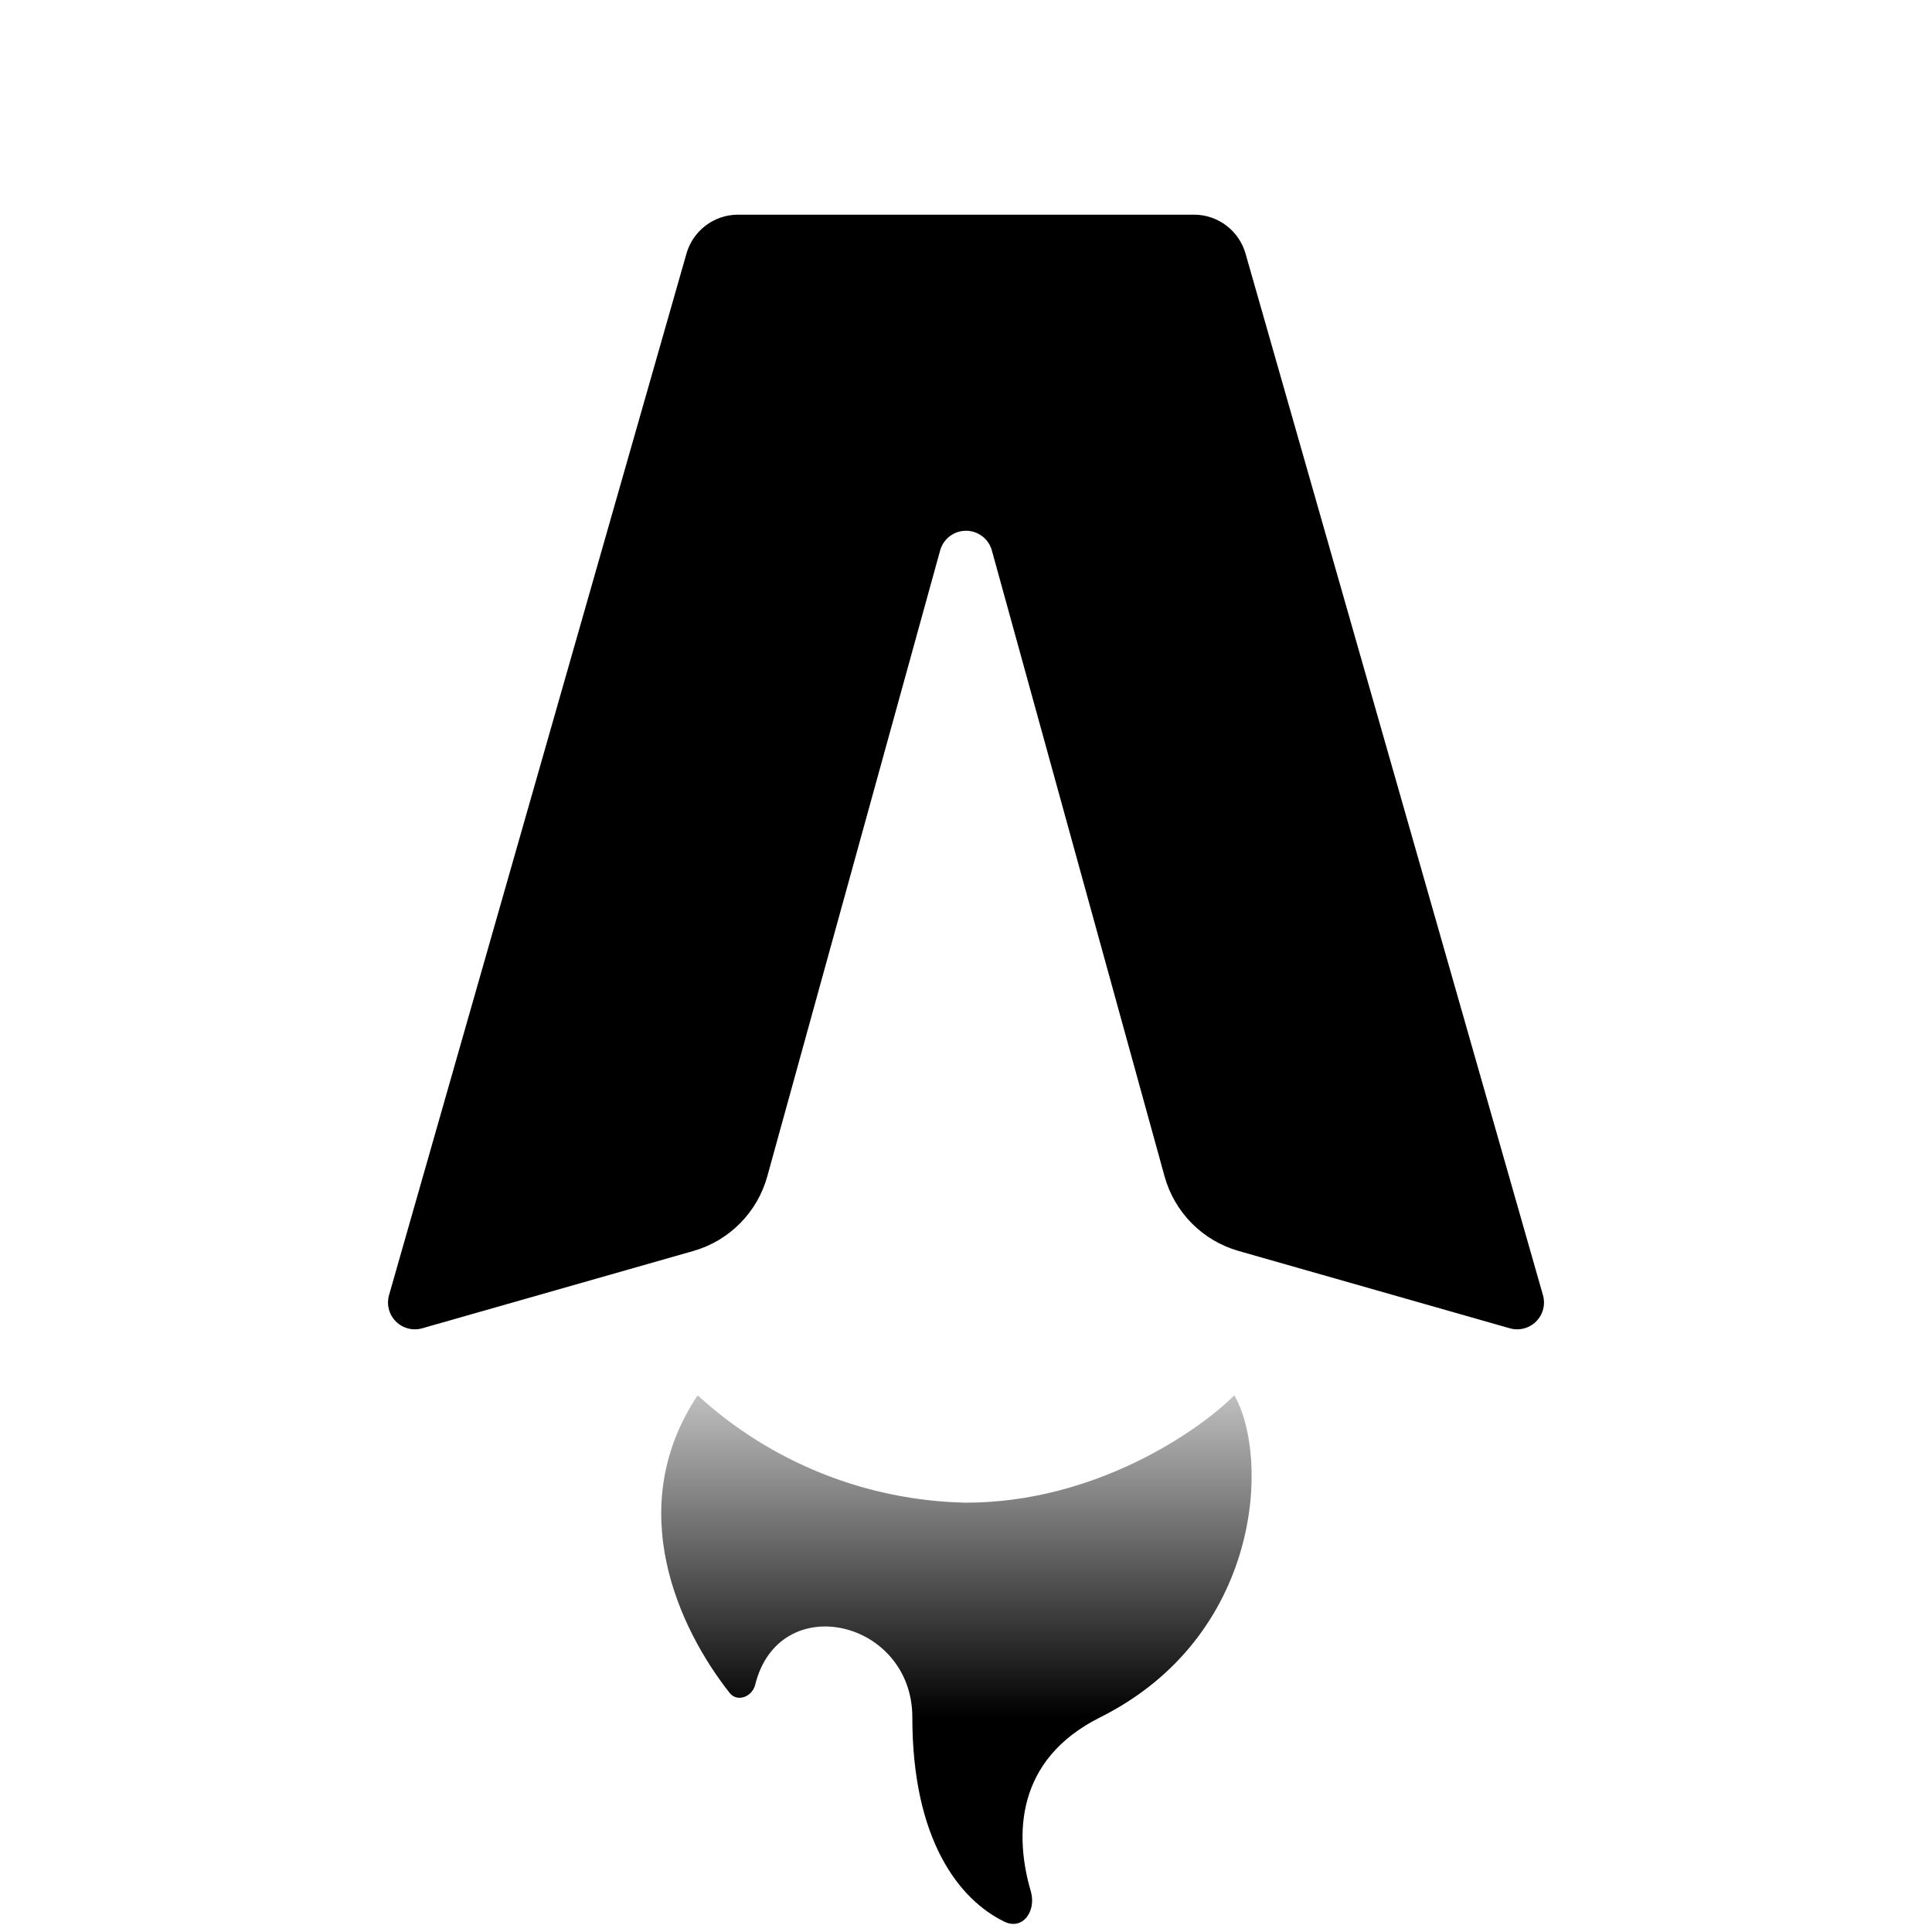
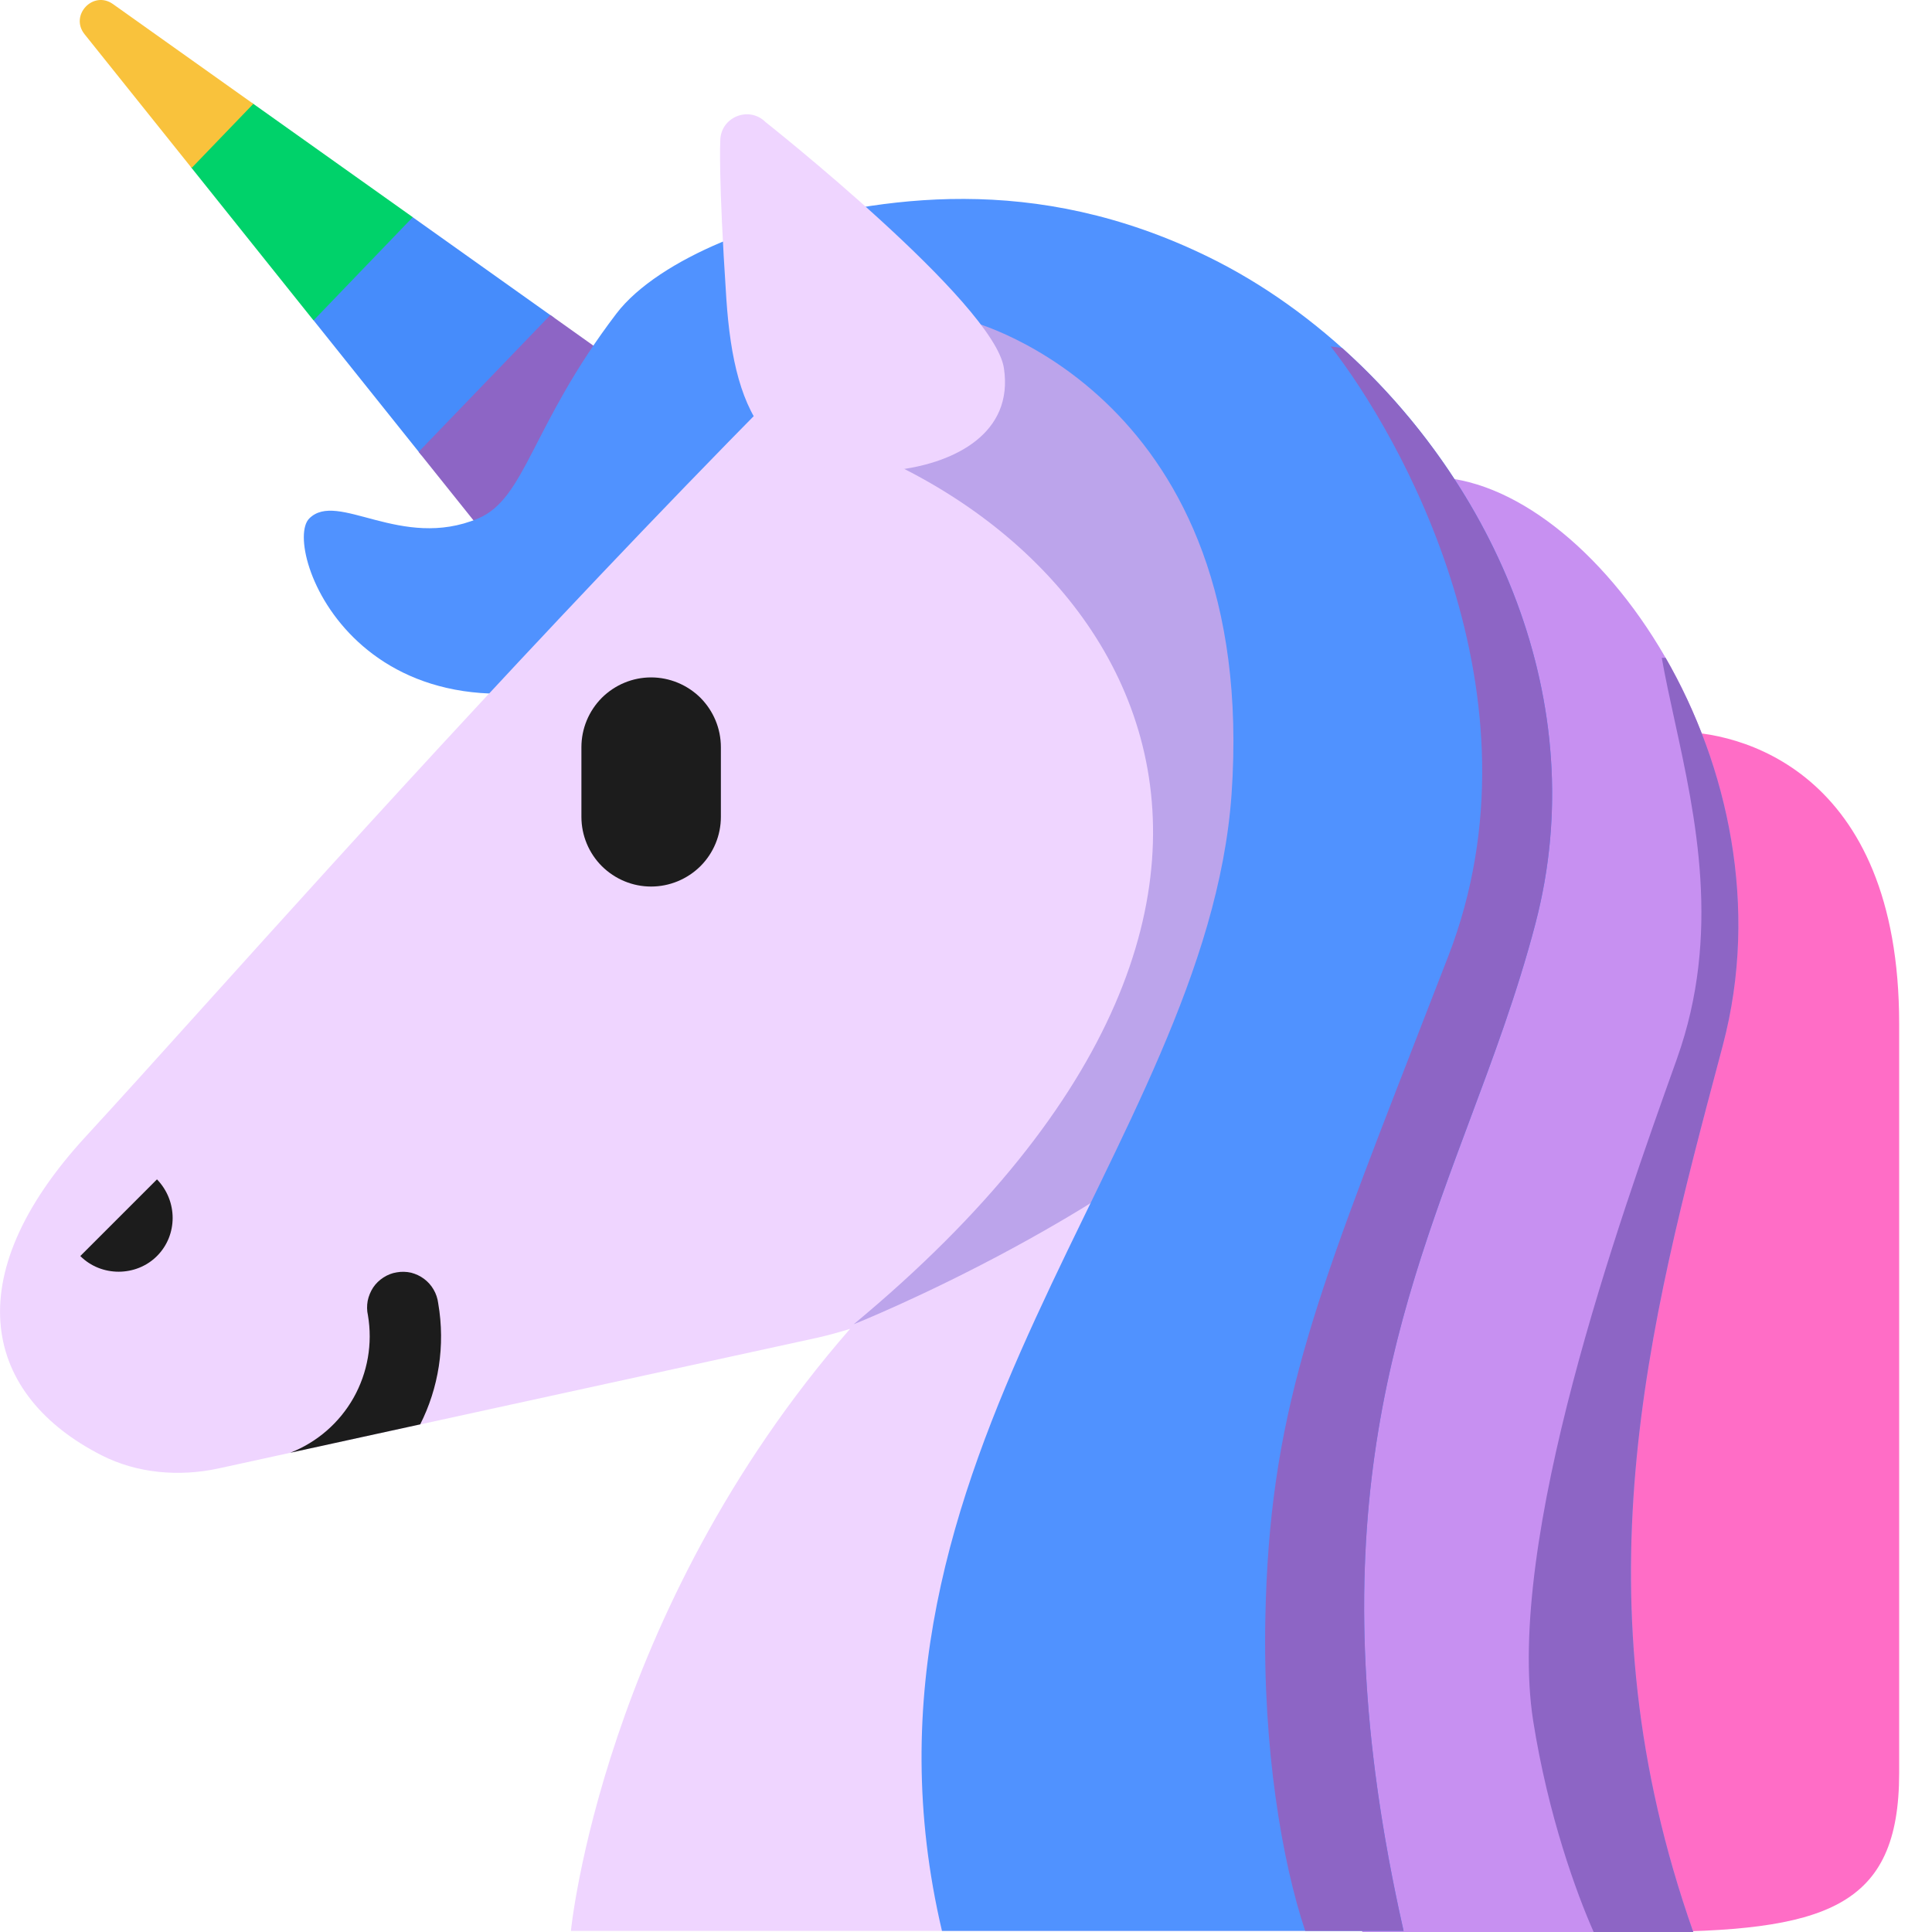
- <svg xmlns="http://www.w3.org/2000/svg" fill="none" viewBox="0 0 36 36">
-   <path fill="#000" d="M22.25 4h-8.5a1 1 0 0 0-.96.73l-5.54 19.4a.5.5 0 0 0 .62.62l5.05-1.44a2 2 0 0 0 1.38-1.4l3.22-11.66a.5.5 0 0 1 .96 0l3.22 11.67a2 2 0 0 0 1.38 1.39l5.05 1.44a.5.5 0 0 0 .62-.62l-5.54-19.4a1 1 0 0 0-.96-.73Z" />
-   <path fill="url(#gradient)" d="M18 28a7.63 7.63 0 0 1-5-2c-1.4 2.1-.35 4.35.6 5.55.14.17.41.07.47-.15.44-1.8 2.93-1.22 2.93.6 0 2.28.87 3.4 1.72 3.81.34.16.59-.2.49-.56-.31-1.05-.29-2.46 1.29-3.25 3-1.5 3.17-4.83 2.5-6-.67.67-2.6 2-5 2Z" />
-   <defs>
-     <linearGradient id="gradient" x1="16" x2="16" y1="32" y2="24" gradientUnits="userSpaceOnUse">
-       <stop stop-color="#000" />
-       <stop offset="1" stop-color="#000" stop-opacity="0" />
-     </linearGradient>
-   </defs>
-   <style>
-     @media (prefers-color-scheme:dark){:root{filter:invert(100%)}}
-   </style>
+ <svg xmlns="http://www.w3.org/2000/svg" width="16" height="16" viewBox="0 0 16 16" fill="none">
+   <path d="M1.582 1.385L1.631 0.914L2.091 0.855L3.419 1.799L3.295 2.434L2.596 2.653L1.582 1.385Z" fill="#00D26A" />
+   <path d="M3.491 3.771L2.597 2.653L3.418 1.799L4.588 2.631L4.25 3.357L3.491 3.771V3.771Z" fill="#468CFB" />
+   <path d="M2.098 0.86L1.587 1.391L0.7 0.283C0.575 0.126 0.772 -0.083 0.936 0.034L2.098 0.86Z" fill="#F9C23C" />
+   <path d="M4.558 2.609L6.091 3.7C6.716 5.228 5.477 5.457 4.779 5.381L3.467 3.742L4.558 2.609H4.558Z" fill="#8D65C5" />
+   <path d="M5.104 2.598C5.808 1.673 8.947 1.138 7.186 2.847C6.142 3.863 6.578 4.943 5.239 5.52C2.984 6.377 2.326 4.528 2.561 4.294C2.795 4.059 3.321 4.561 3.959 4.294C4.355 4.128 4.4 3.523 5.104 2.598V2.598Z" fill="#5092FF" />
+   <path d="M1.805 12.162L6.78 11.076C6.866 11.056 6.953 11.032 7.04 11.005C4.985 13.361 4.728 15.991 4.728 15.991H13.576C14.811 15.991 15.781 14.789 15.665 13.554C15.32 9.906 14.058 3.192 9.415 3.147C8.487 2.44 7.414 2.269 6.768 2.915C4.796 4.888 2.943 6.941 1.692 8.329C1.303 8.761 0.972 9.128 0.714 9.408C-0.377 10.591 -0.123 11.561 0.841 12.052C1.135 12.202 1.481 12.231 1.805 12.162V12.162Z" fill="#EFD5FF" />
+   <path d="M15.728 8.478C15.728 6.368 14.387 6.049 13.87 6.061C13.984 6.518 14.032 7.966 13.31 10.102C12.589 12.237 13.185 14.99 13.582 16C15.124 16 15.728 15.802 15.728 14.683V8.478H15.728Z" fill="#FF6DC6" />
+   <path d="M14.267 8.659C14.88 6.35 13.185 3.951 11.85 3.951C12.319 5.021 12.607 7.54 11.85 8.767C10.987 10.164 10.849 13.98 11.282 16H14.023C13.042 13.215 13.654 10.967 14.267 8.659Z" fill="#C790F1" />
+   <path d="M7.07 10.967C11.525 7.27 9.18 4.059 6.24 3.446C10.389 0.289 11.357 6.572 10.624 8.713C9.379 10.048 7.07 10.967 7.07 10.967V10.967Z" fill="#BCA4EB" />
+   <path d="M11.624 15.991H7.801C6.883 12.089 9.992 9.49 10.199 6.581C10.43 3.274 8.041 2.662 8.041 2.662C7.279 2.852 8.624 3.383 7.129 3.383L6.736 2.546L6.34 1.894C7.286 1.635 8.557 1.417 10.01 2.129C11.799 3.005 13.331 5.297 12.716 7.648C12.102 9.994 10.65 11.684 11.624 15.991V15.991Z" fill="#5092FF" />
+   <path d="M11.624 15.991H10.809C10.617 15.414 10.458 14.485 10.479 13.403C10.512 11.73 10.873 10.802 11.724 8.614L11.994 7.919C12.831 5.755 11.585 3.59 11.02 2.869L11.115 2.882C12.361 3.999 13.198 5.805 12.716 7.648C12.568 8.215 12.371 8.743 12.171 9.278C11.543 10.963 10.886 12.724 11.624 15.991V15.991ZM14.267 8.659C14.573 7.508 14.305 6.335 13.794 5.448H13.762C13.791 5.611 13.828 5.783 13.868 5.965C14.043 6.767 14.256 7.737 13.888 8.767L13.886 8.773C13.41 10.105 12.464 12.755 12.697 14.251C12.822 15.041 13.057 15.682 13.198 16H14.023C13.05 13.238 13.643 11.005 14.252 8.716L14.267 8.659Z" fill="#8D65C5" />
+   <path d="M7.458 3.888C6.384 4.032 6.082 3.482 6.015 2.471C5.948 1.461 5.965 1.167 5.965 1.167C5.965 0.971 6.201 0.873 6.34 1.011C6.34 1.011 8.233 2.508 8.314 3.049C8.396 3.59 7.904 3.828 7.458 3.888V3.888Z" fill="#EFD5FF" />
+   <path d="M5.392 5.61C5.239 5.61 5.093 5.671 4.984 5.779C4.876 5.888 4.815 6.034 4.815 6.188V6.765C4.815 6.918 4.876 7.065 4.984 7.173C5.093 7.281 5.239 7.342 5.392 7.342C5.545 7.342 5.692 7.281 5.801 7.173C5.909 7.065 5.97 6.918 5.97 6.765V6.188C5.97 6.034 5.909 5.888 5.801 5.779C5.692 5.671 5.545 5.61 5.392 5.61ZM1.3 10.402C1.127 10.575 0.838 10.575 0.665 10.402L1.3 9.767C1.473 9.946 1.473 10.229 1.3 10.402ZM3.48 11.796L2.404 12.031C2.626 11.944 2.811 11.783 2.928 11.576C3.045 11.368 3.087 11.127 3.047 10.892C3.038 10.853 3.038 10.813 3.045 10.773C3.053 10.734 3.068 10.697 3.09 10.663C3.112 10.63 3.141 10.602 3.175 10.58C3.209 10.558 3.246 10.543 3.286 10.537C3.325 10.53 3.366 10.531 3.405 10.54C3.443 10.55 3.48 10.567 3.512 10.591C3.544 10.615 3.571 10.645 3.591 10.68C3.611 10.714 3.624 10.753 3.629 10.793C3.69 11.147 3.631 11.497 3.48 11.796Z" fill="#1C1C1C" />
</svg>
